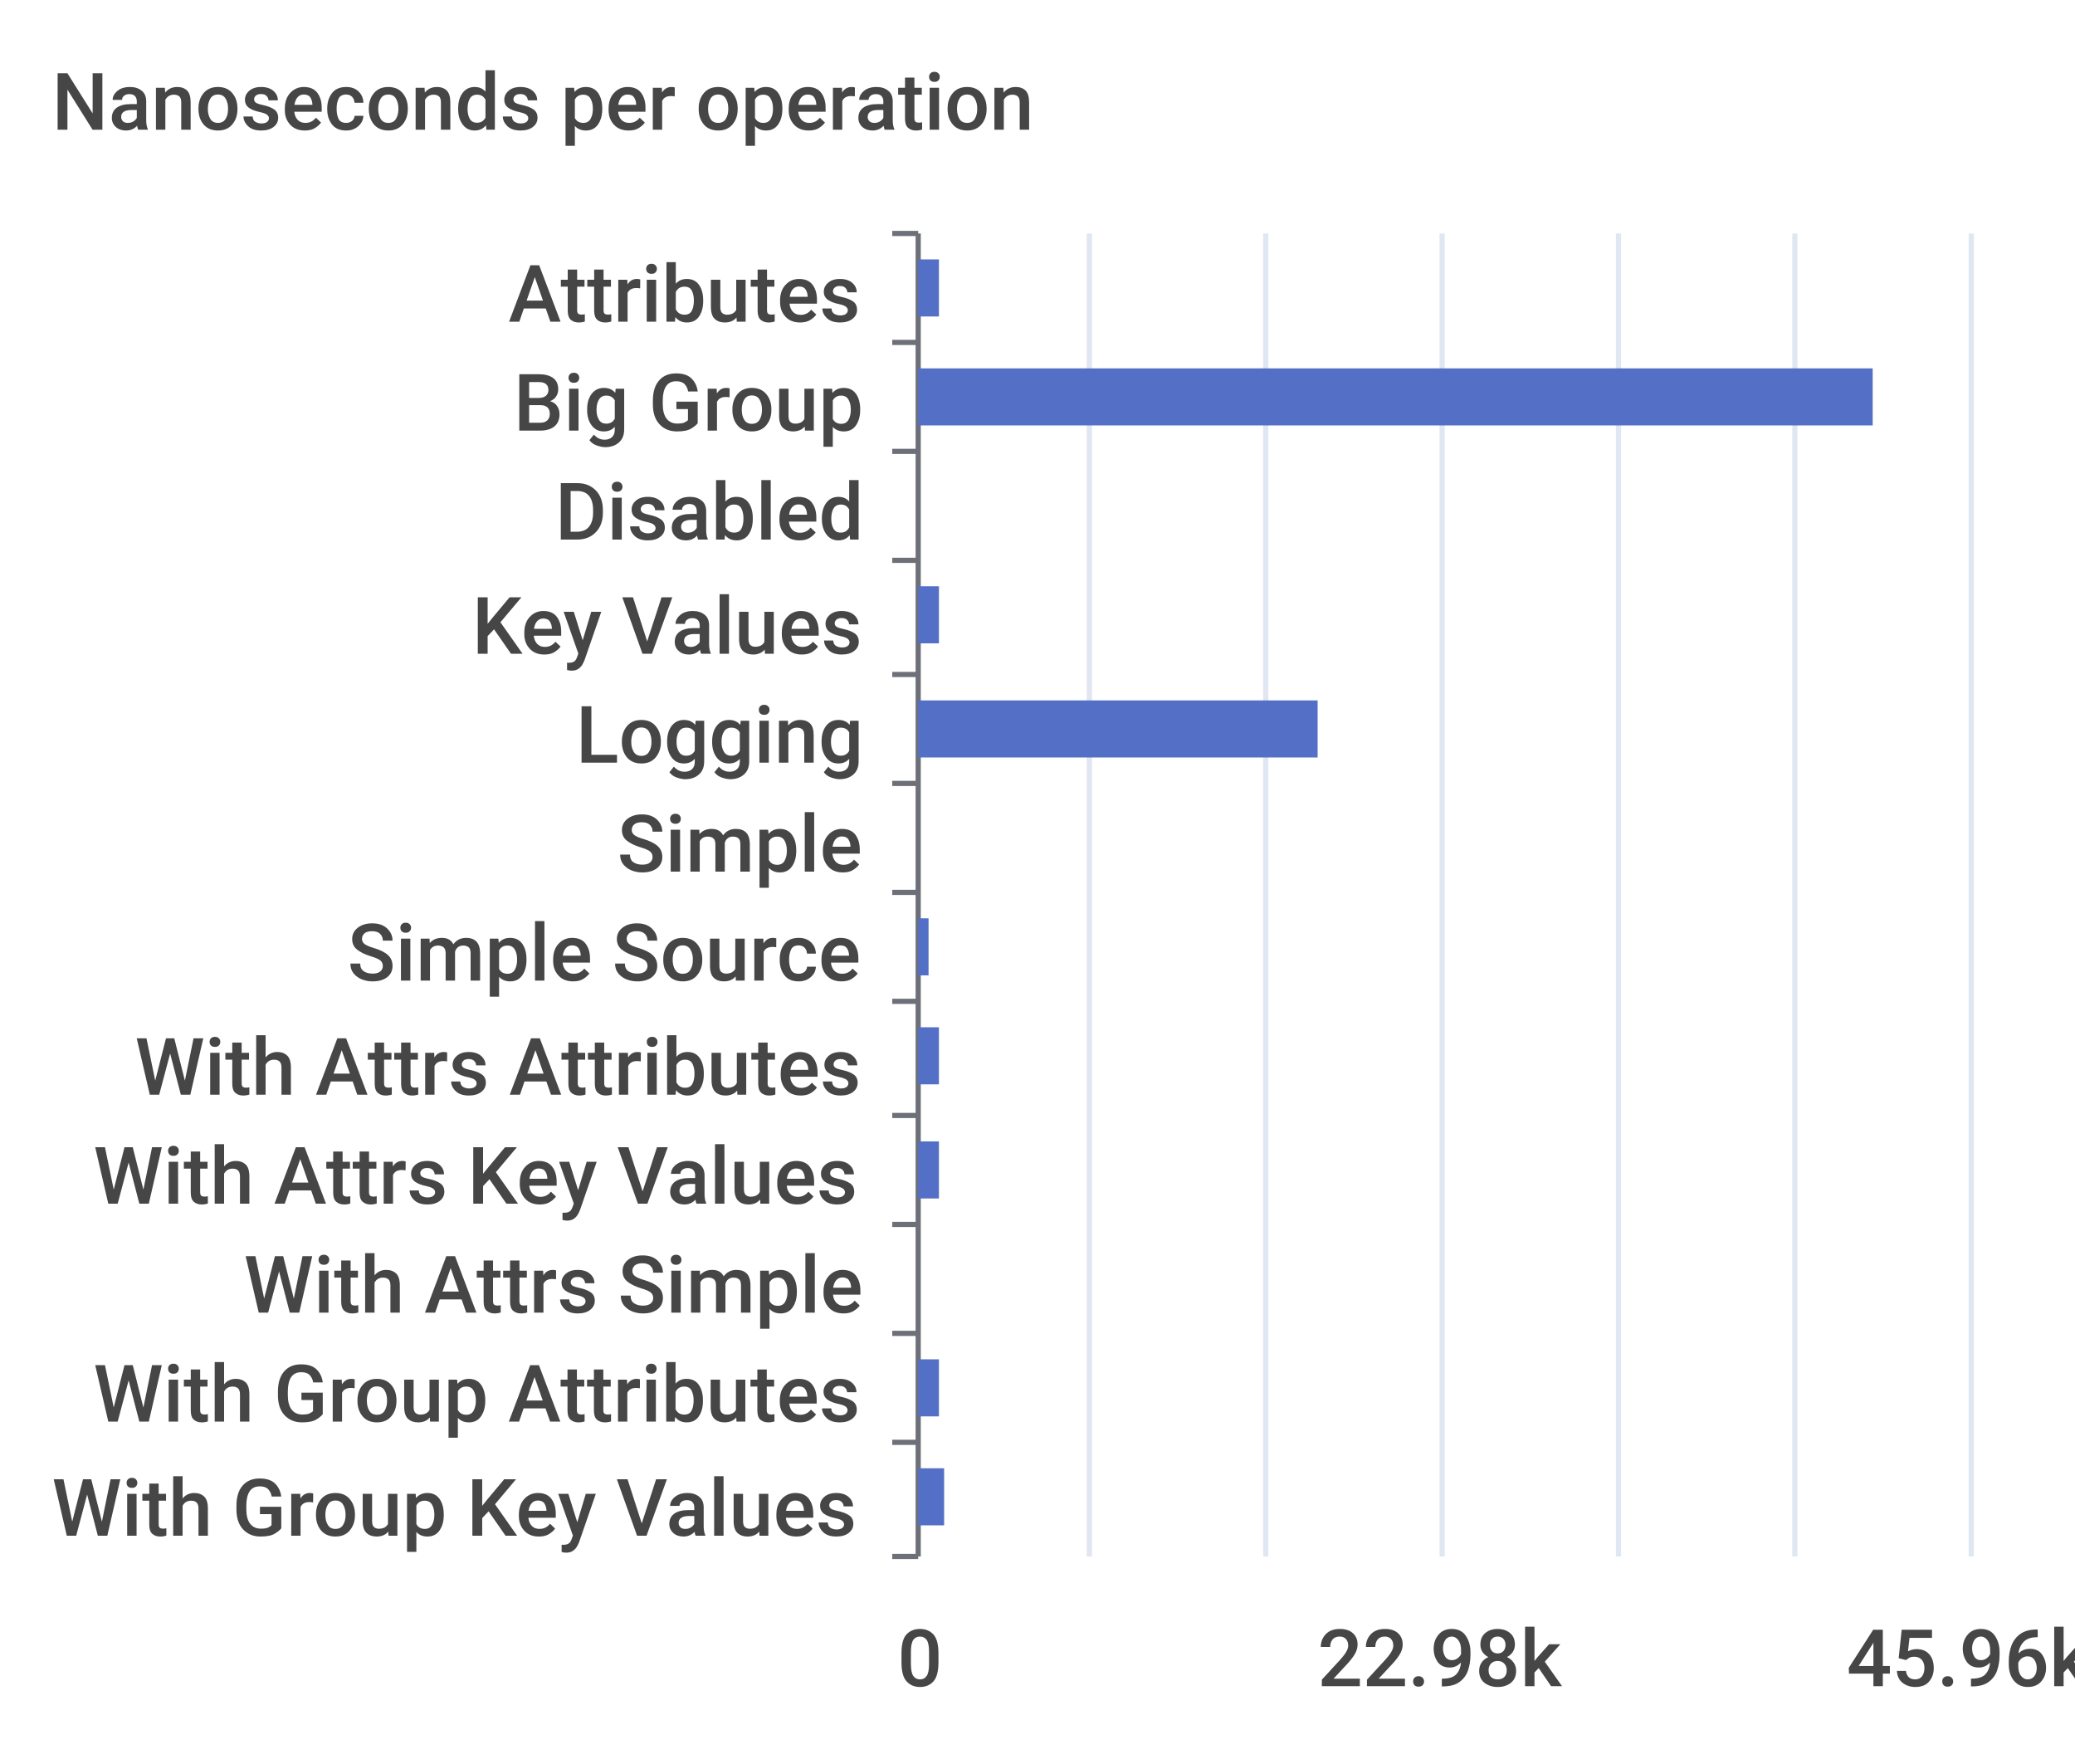
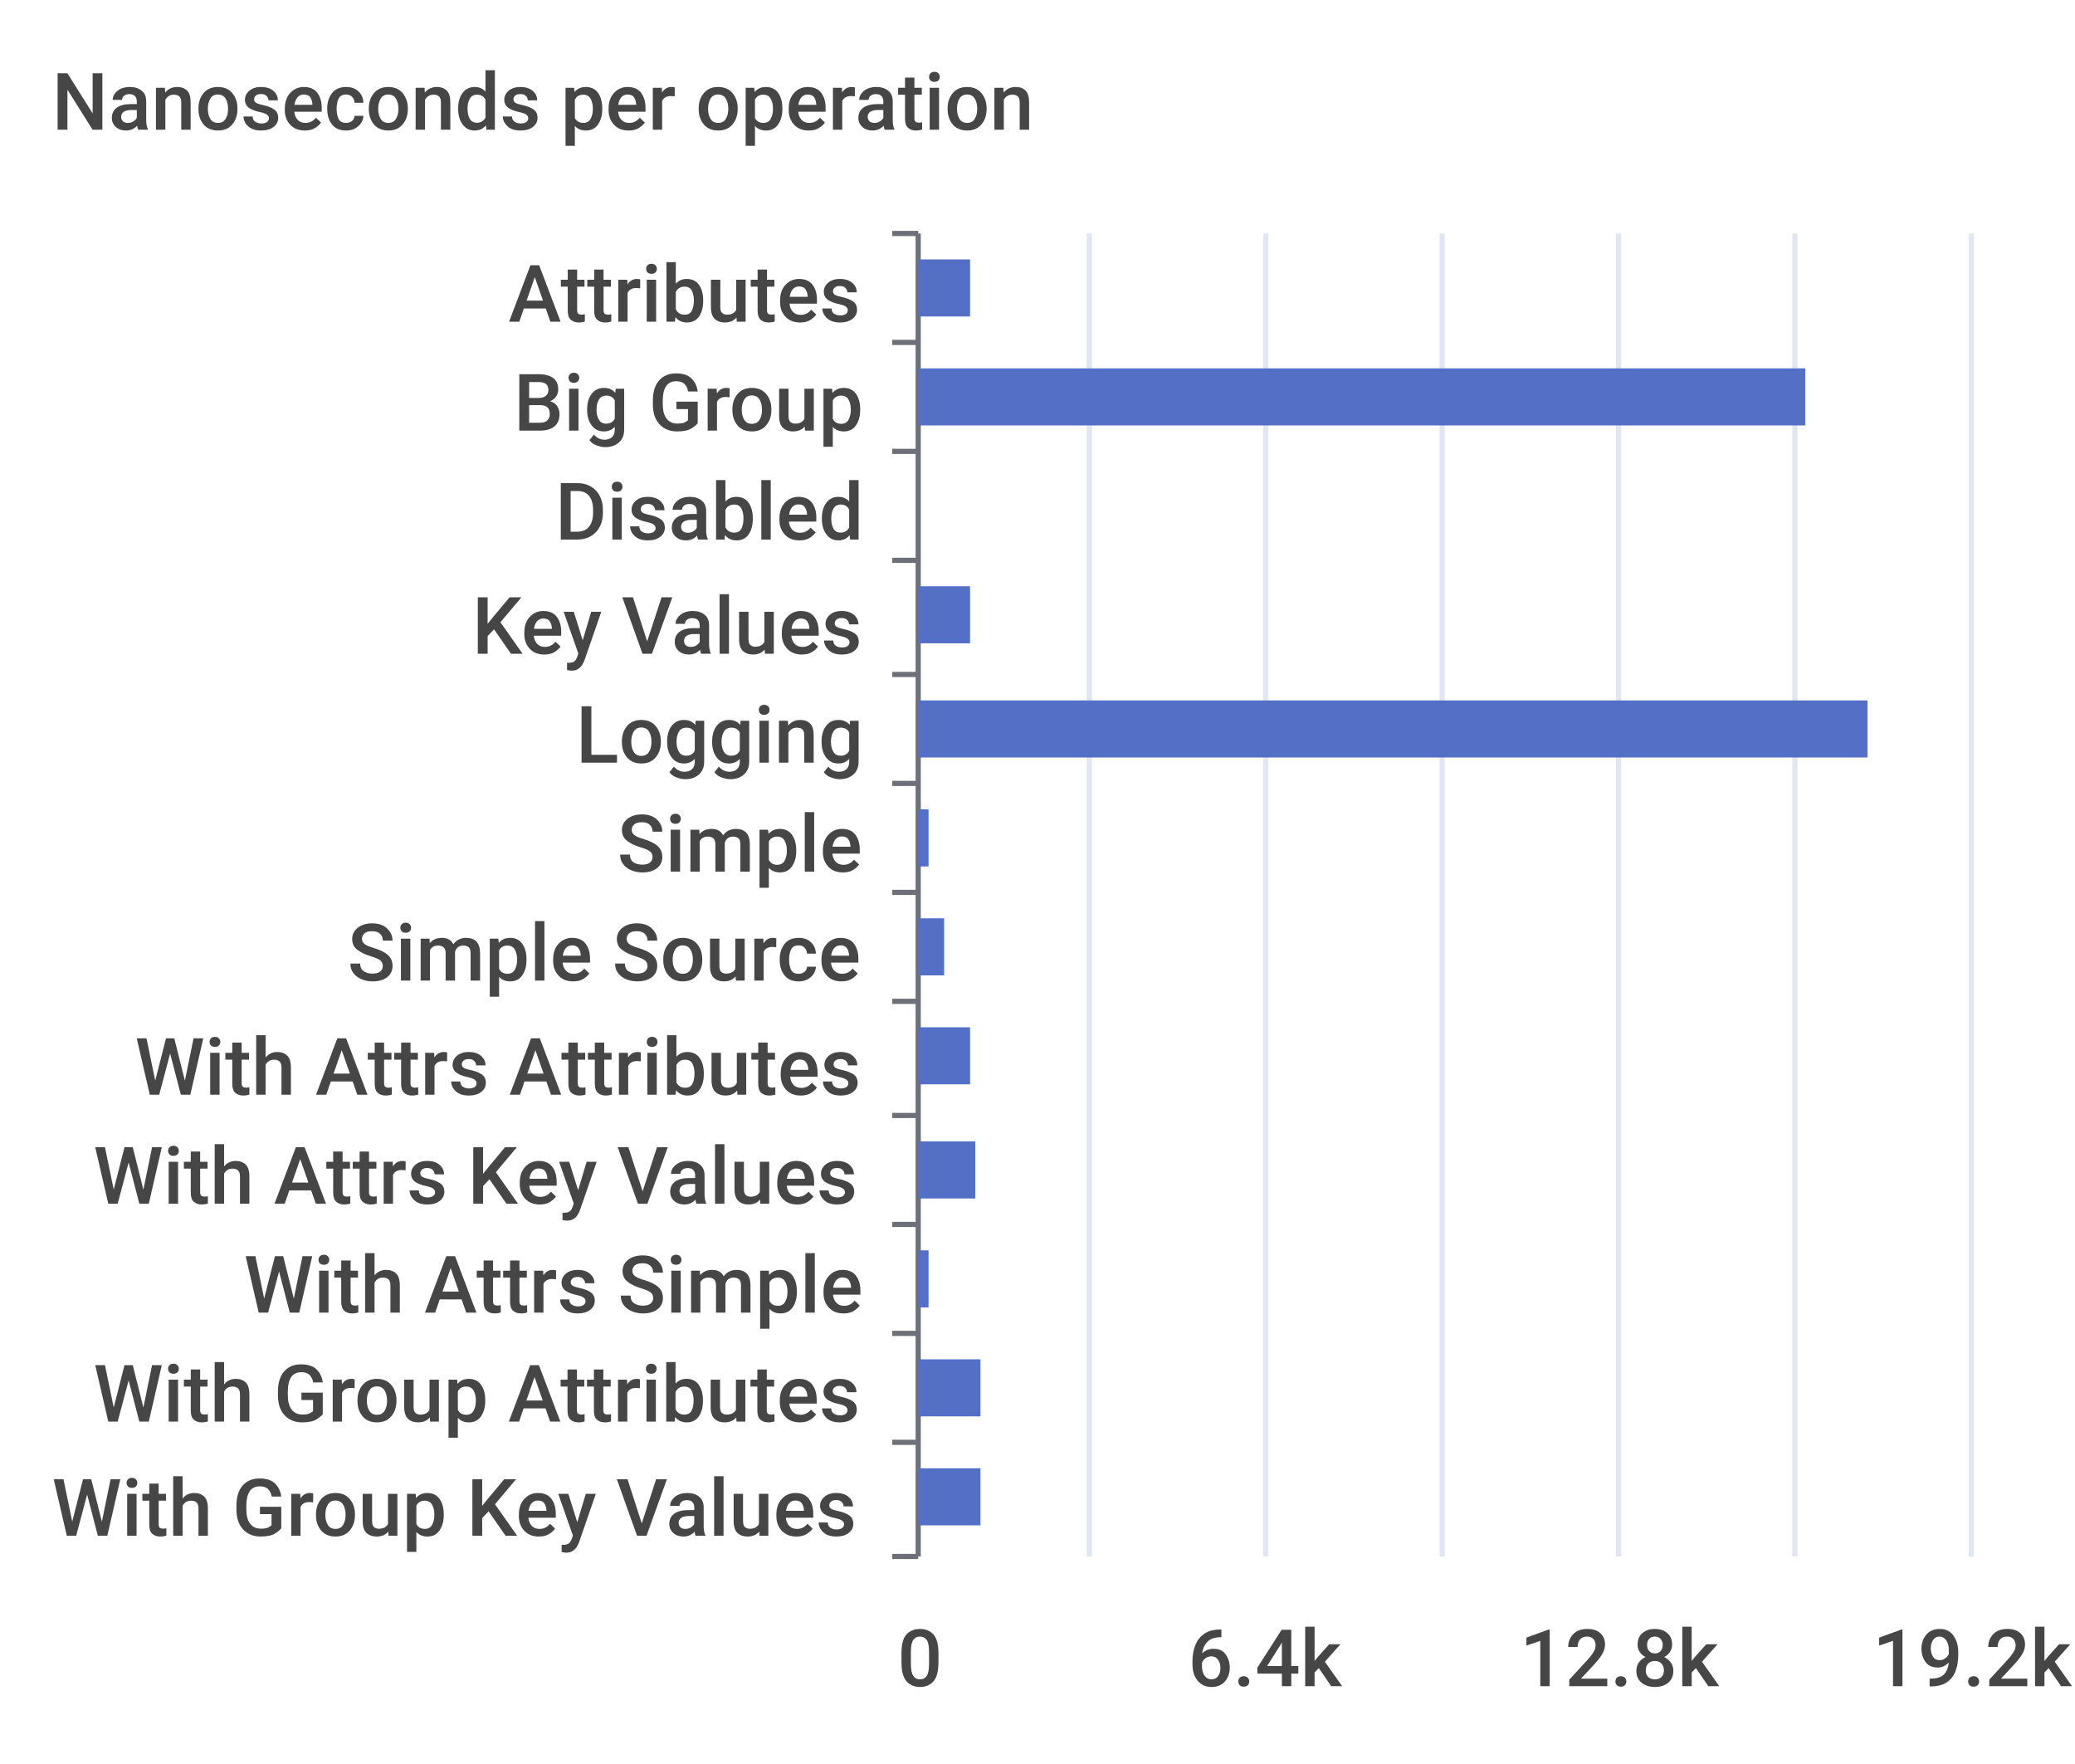
<svg xmlns="http://www.w3.org/2000/svg" width="400" height="340">\n<path d="M 0 0 L 400 0 L 400 340 L 0 340 L 0 0" style="stroke-width:0;stroke:none;fill:rgba(255,255,255,1.0)" />
  <text x="10" y="25" style="stroke-width:0;stroke:none;fill:rgba(70,70,70,1.0);font-size:15.3px;font-family:'Roboto Medium',sans-serif">Nanoseconds per operation</text>
  <path d="M 172 45 L 177 45" style="stroke-width:1;stroke:rgba(110,112,121,1.0);fill:none" />
  <path d="M 172 66 L 177 66" style="stroke-width:1;stroke:rgba(110,112,121,1.0);fill:none" />
  <path d="M 172 87 L 177 87" style="stroke-width:1;stroke:rgba(110,112,121,1.0);fill:none" />
  <path d="M 172 108 L 177 108" style="stroke-width:1;stroke:rgba(110,112,121,1.0);fill:none" />
  <path d="M 172 130 L 177 130" style="stroke-width:1;stroke:rgba(110,112,121,1.0);fill:none" />
  <path d="M 172 151 L 177 151" style="stroke-width:1;stroke:rgba(110,112,121,1.0);fill:none" />
  <path d="M 172 172 L 177 172" style="stroke-width:1;stroke:rgba(110,112,121,1.0);fill:none" />
  <path d="M 172 193 L 177 193" style="stroke-width:1;stroke:rgba(110,112,121,1.0);fill:none" />
  <path d="M 172 215 L 177 215" style="stroke-width:1;stroke:rgba(110,112,121,1.0);fill:none" />
  <path d="M 172 236 L 177 236" style="stroke-width:1;stroke:rgba(110,112,121,1.0);fill:none" />
  <path d="M 172 257 L 177 257" style="stroke-width:1;stroke:rgba(110,112,121,1.0);fill:none" />
  <path d="M 172 278 L 177 278" style="stroke-width:1;stroke:rgba(110,112,121,1.0);fill:none" />
  <path d="M 172 300 L 177 300" style="stroke-width:1;stroke:rgba(110,112,121,1.0);fill:none" />
  <path d="M 177 45 L 177 300" style="stroke-width:1;stroke:rgba(110,112,121,1.0);fill:none" />
  <text x="98" y="62" style="stroke-width:0;stroke:none;fill:rgba(70,70,70,1.0);font-size:15.3px;font-family:'Roboto Medium',sans-serif">Attributes</text>
  <text x="99" y="83" style="stroke-width:0;stroke:none;fill:rgba(70,70,70,1.0);font-size:15.3px;font-family:'Roboto Medium',sans-serif">Big Group</text>
  <text x="107" y="104" style="stroke-width:0;stroke:none;fill:rgba(70,70,70,1.0);font-size:15.3px;font-family:'Roboto Medium',sans-serif">Disabled</text>
  <text x="91" y="126" style="stroke-width:0;stroke:none;fill:rgba(70,70,70,1.0);font-size:15.3px;font-family:'Roboto Medium',sans-serif">Key Values</text>
  <text x="111" y="147" style="stroke-width:0;stroke:none;fill:rgba(70,70,70,1.0);font-size:15.3px;font-family:'Roboto Medium',sans-serif">Logging</text>
  <text x="119" y="168" style="stroke-width:0;stroke:none;fill:rgba(70,70,70,1.0);font-size:15.3px;font-family:'Roboto Medium',sans-serif">Simple</text>
  <text x="67" y="189" style="stroke-width:0;stroke:none;fill:rgba(70,70,70,1.0);font-size:15.3px;font-family:'Roboto Medium',sans-serif">Simple Source</text>
  <text x="26" y="211" style="stroke-width:0;stroke:none;fill:rgba(70,70,70,1.0);font-size:15.3px;font-family:'Roboto Medium',sans-serif">With Attrs Attributes</text>
  <text x="18" y="232" style="stroke-width:0;stroke:none;fill:rgba(70,70,70,1.0);font-size:15.3px;font-family:'Roboto Medium',sans-serif">With Attrs Key Values</text>
  <text x="47" y="253" style="stroke-width:0;stroke:none;fill:rgba(70,70,70,1.0);font-size:15.3px;font-family:'Roboto Medium',sans-serif">With Attrs Simple</text>
  <text x="18" y="274" style="stroke-width:0;stroke:none;fill:rgba(70,70,70,1.0);font-size:15.3px;font-family:'Roboto Medium',sans-serif">With Group Attributes</text>
  <text x="10" y="296" style="stroke-width:0;stroke:none;fill:rgba(70,70,70,1.0);font-size:15.3px;font-family:'Roboto Medium',sans-serif">With Group Key Values</text>
  <text x="173" y="325" style="stroke-width:0;stroke:none;fill:rgba(70,70,70,1.0);font-size:15.3px;font-family:'Roboto Medium',sans-serif">0</text>
-   <text x="254" y="325" style="stroke-width:0;stroke:none;fill:rgba(70,70,70,1.0);font-size:15.3px;font-family:'Roboto Medium',sans-serif">22.98k</text>
-   <text x="356" y="325" style="stroke-width:0;stroke:none;fill:rgba(70,70,70,1.0);font-size:15.3px;font-family:'Roboto Medium',sans-serif">45.96k</text>
+   <text x="229" y="325" style="stroke-width:0;stroke:none;fill:rgba(70,70,70,1.0);font-size:15.3px;font-family:'Roboto Medium',sans-serif">6.4k</text>
+   <text x="293" y="325" style="stroke-width:0;stroke:none;fill:rgba(70,70,70,1.0);font-size:15.3px;font-family:'Roboto Medium',sans-serif">12.8k</text>
+   <text x="361" y="325" style="stroke-width:0;stroke:none;fill:rgba(70,70,70,1.0);font-size:15.3px;font-family:'Roboto Medium',sans-serif">19.2k</text>
  <path d="M 210 45 L 210 300" style="stroke-width:1;stroke:rgba(224,230,242,1.0);fill:none" />
  <path d="M 244 45 L 244 300" style="stroke-width:1;stroke:rgba(224,230,242,1.0);fill:none" />
  <path d="M 278 45 L 278 300" style="stroke-width:1;stroke:rgba(224,230,242,1.0);fill:none" />
  <path d="M 312 45 L 312 300" style="stroke-width:1;stroke:rgba(224,230,242,1.0);fill:none" />
  <path d="M 346 45 L 346 300" style="stroke-width:1;stroke:rgba(224,230,242,1.0);fill:none" />
  <path d="M 380 45 L 380 300" style="stroke-width:1;stroke:rgba(224,230,242,1.0);fill:none" />
-   <path d="M 177 283 L 182 283 L 182 294 L 177 294 L 177 283" style="stroke-width:0;stroke:none;fill:rgba(84,112,198,1.0)" />
-   <path d="M 177 262 L 181 262 L 181 273 L 177 273 L 177 262" style="stroke-width:0;stroke:none;fill:rgba(84,112,198,1.0)" />
-   <path d="M 177 241 L 177 241 L 177 252 L 177 252 L 177 241" style="stroke-width:0;stroke:none;fill:rgba(84,112,198,1.0)" />
-   <path d="M 177 220 L 181 220 L 181 231 L 177 231 L 177 220" style="stroke-width:0;stroke:none;fill:rgba(84,112,198,1.0)" />
-   <path d="M 177 198 L 181 198 L 181 209 L 177 209 L 177 198" style="stroke-width:0;stroke:none;fill:rgba(84,112,198,1.0)" />
-   <path d="M 177 177 L 179 177 L 179 188 L 177 188 L 177 177" style="stroke-width:0;stroke:none;fill:rgba(84,112,198,1.0)" />
-   <path d="M 177 156 L 177 156 L 177 167 L 177 167 L 177 156" style="stroke-width:0;stroke:none;fill:rgba(84,112,198,1.0)" />
-   <path d="M 177 135 L 254 135 L 254 146 L 177 146 L 177 135" style="stroke-width:0;stroke:none;fill:rgba(84,112,198,1.0)" />
-   <path d="M 177 113 L 181 113 L 181 124 L 177 124 L 177 113" style="stroke-width:0;stroke:none;fill:rgba(84,112,198,1.0)" />
+   <path d="M 177 283 L 189 283 L 189 294 L 177 294 L 177 283" style="stroke-width:0;stroke:none;fill:rgba(84,112,198,1.0)" />
+   <path d="M 177 262 L 189 262 L 189 273 L 177 273 L 177 262" style="stroke-width:0;stroke:none;fill:rgba(84,112,198,1.0)" />
+   <path d="M 177 241 L 179 241 L 179 252 L 177 252 L 177 241" style="stroke-width:0;stroke:none;fill:rgba(84,112,198,1.0)" />
+   <path d="M 177 220 L 188 220 L 188 231 L 177 231 L 177 220" style="stroke-width:0;stroke:none;fill:rgba(84,112,198,1.0)" />
+   <path d="M 177 198 L 187 198 L 187 209 L 177 209 L 177 198" style="stroke-width:0;stroke:none;fill:rgba(84,112,198,1.0)" />
+   <path d="M 177 177 L 182 177 L 182 188 L 177 188 L 177 177" style="stroke-width:0;stroke:none;fill:rgba(84,112,198,1.0)" />
+   <path d="M 177 156 L 179 156 L 179 167 L 177 167 L 177 156" style="stroke-width:0;stroke:none;fill:rgba(84,112,198,1.0)" />
+   <path d="M 177 135 L 360 135 L 360 146 L 177 146 L 177 135" style="stroke-width:0;stroke:none;fill:rgba(84,112,198,1.0)" />
+   <path d="M 177 113 L 187 113 L 187 124 L 177 124 L 177 113" style="stroke-width:0;stroke:none;fill:rgba(84,112,198,1.0)" />
  <path d="M 177 92 L 177 92 L 177 103 L 177 103 L 177 92" style="stroke-width:0;stroke:none;fill:rgba(84,112,198,1.0)" />
-   <path d="M 177 71 L 361 71 L 361 82 L 177 82 L 177 71" style="stroke-width:0;stroke:none;fill:rgba(84,112,198,1.0)" />
-   <path d="M 177 50 L 181 50 L 181 61 L 177 61 L 177 50" style="stroke-width:0;stroke:none;fill:rgba(84,112,198,1.0)" />
+   <path d="M 177 71 L 348 71 L 348 82 L 177 82 L 177 71" style="stroke-width:0;stroke:none;fill:rgba(84,112,198,1.0)" />
+   <path d="M 177 50 L 187 50 L 187 61 L 177 61 L 177 50" style="stroke-width:0;stroke:none;fill:rgba(84,112,198,1.0)" />
</svg>
